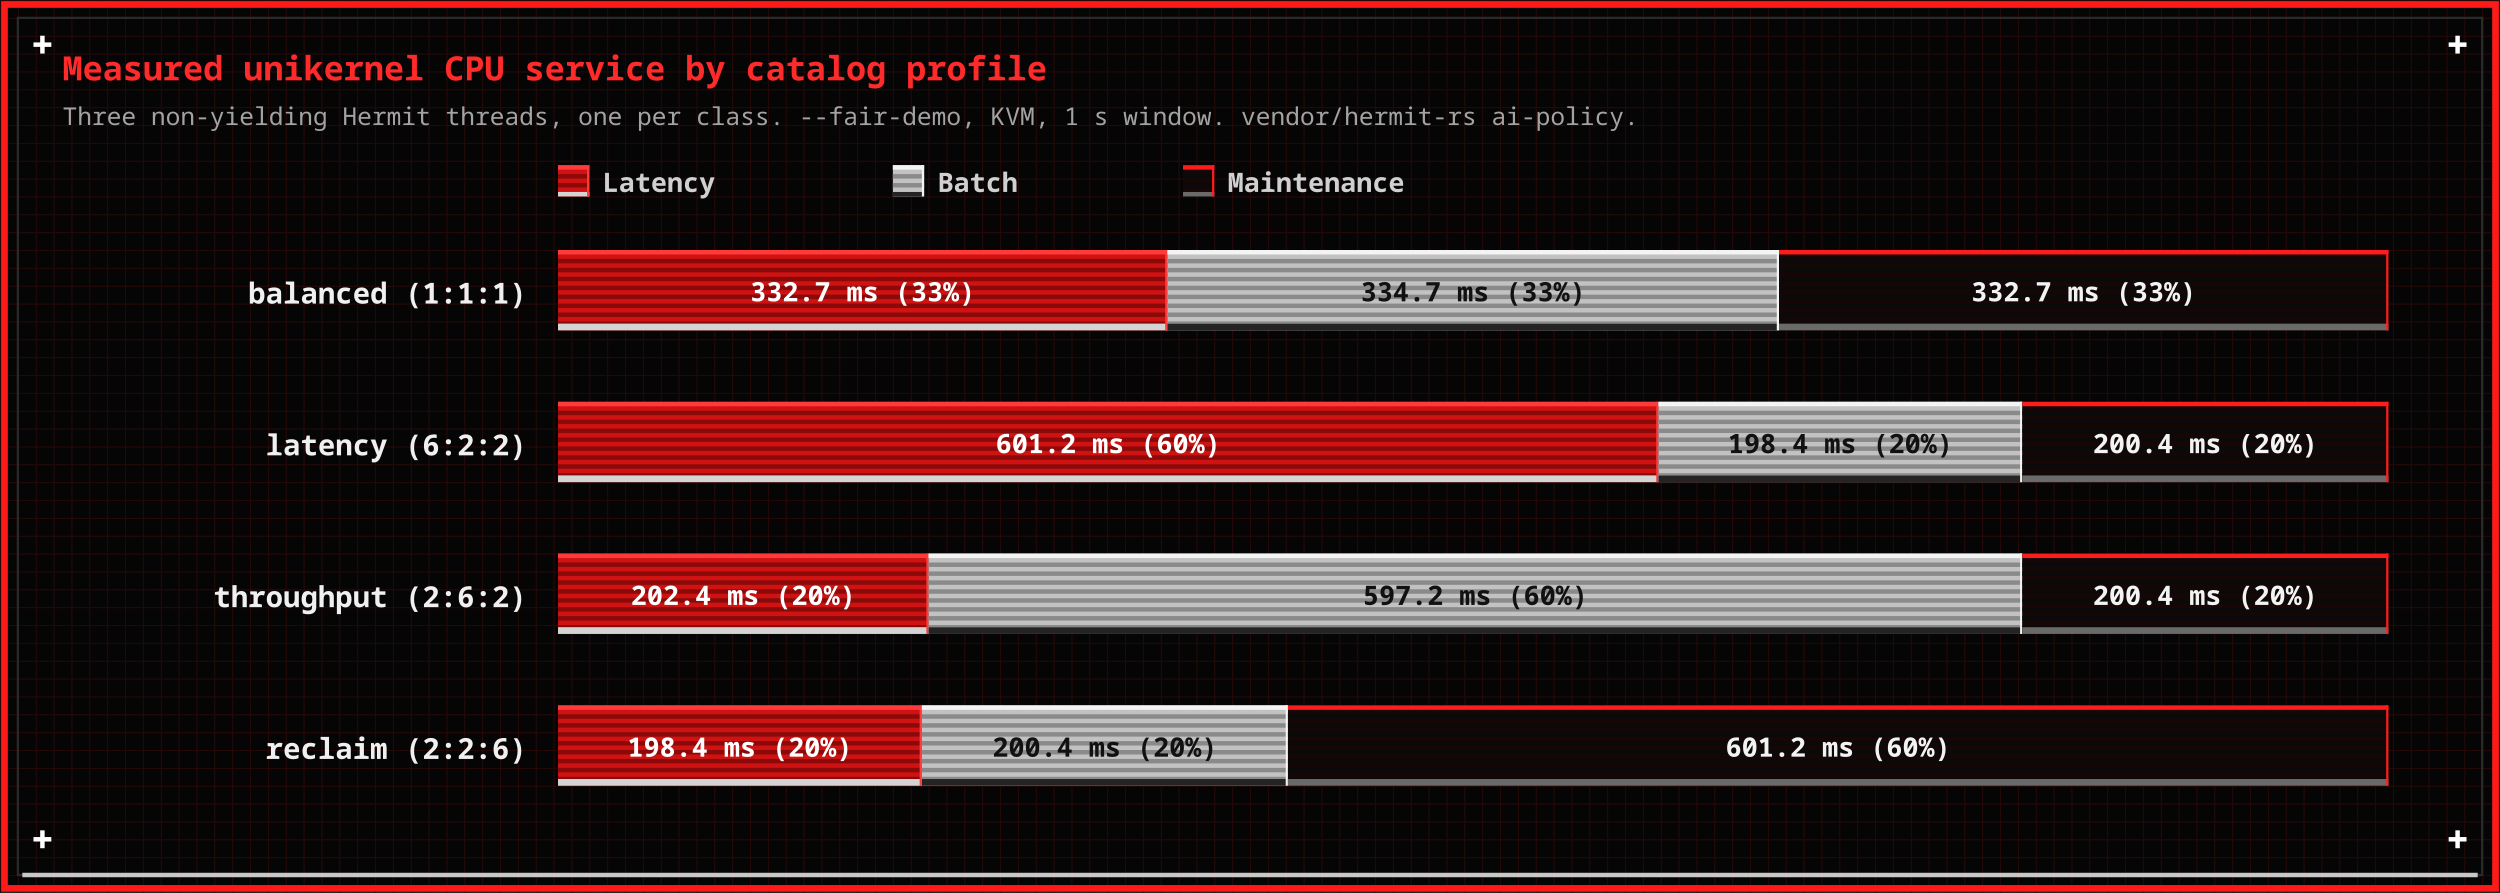
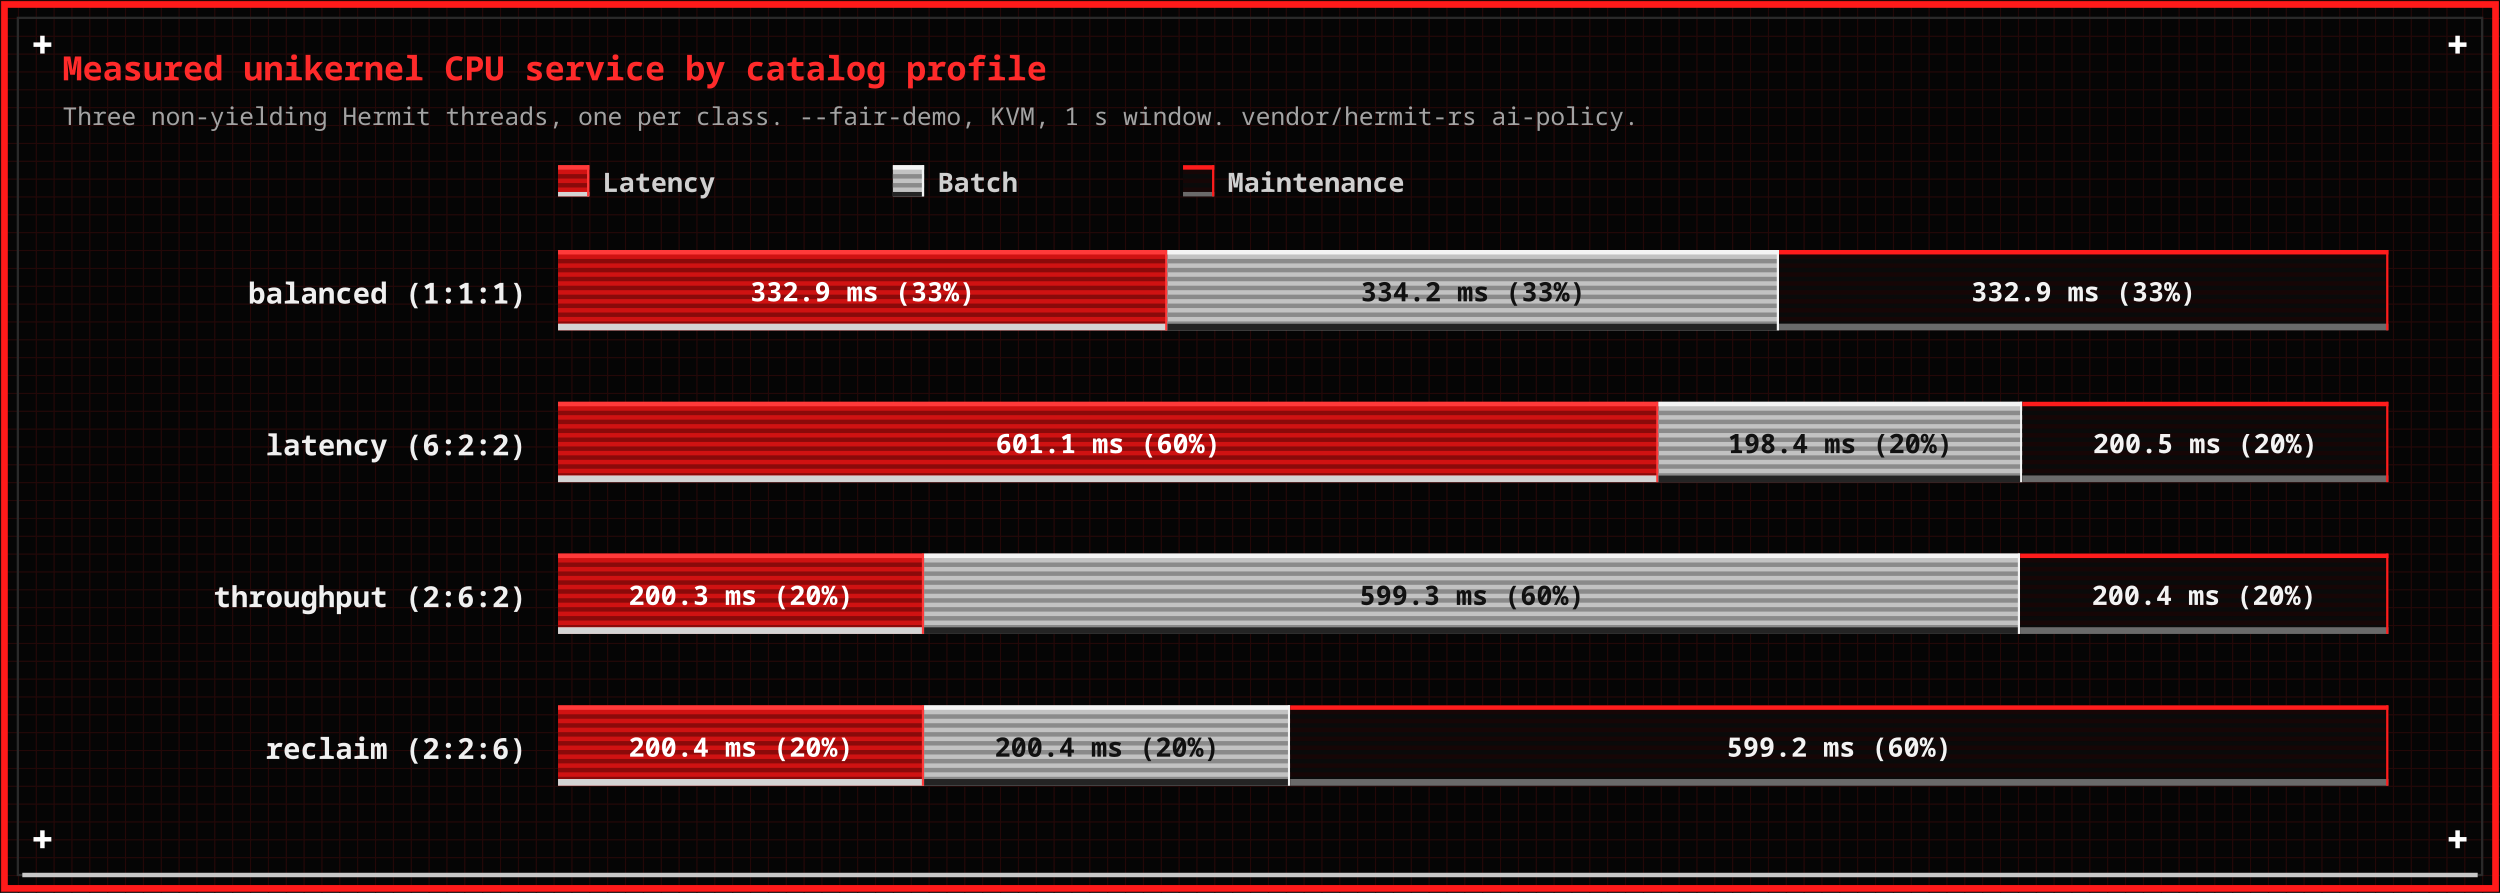
<svg xmlns="http://www.w3.org/2000/svg" width="1120" height="400" viewBox="0 0 1120 400" font-family="'Noto Sans Mono', 'Liberation Mono', ui-monospace, monospace">
  <defs>
    <pattern id="grid" width="8" height="8" patternUnits="userSpaceOnUse">
      <path d="M8 0 H0 V8" fill="none" stroke="#240808" stroke-width="1" />
    </pattern>
  </defs>
  <rect width="1120" height="400" fill="#050505" />
  <rect width="1120" height="400" fill="url(#grid)" />
  <rect x="2" y="2" width="1116" height="396" fill="none" stroke="#ff1a1a" stroke-width="3" />
  <rect x="8" y="8" width="1104" height="384" fill="none" stroke="#2a2a2a" stroke-width="1" />
  <rect x="10" y="391" width="1100" height="2" fill="#c8c8c8" />
  <g fill="#ffffff">
    <rect x="18" y="16" width="2" height="8" />
    <rect x="15" y="19" width="8" height="2" />
    <rect x="1100" y="16" width="2" height="8" />
    <rect x="1097" y="19" width="8" height="2" />
    <rect x="18" y="372" width="2" height="8" />
    <rect x="15" y="375" width="8" height="2" />
    <rect x="1100" y="372" width="2" height="8" />
    <rect x="1097" y="375" width="8" height="2" />
  </g>
  <text x="28" y="36" text-anchor="start" font-size="15" font-weight="800" fill="#ff2a2a">Measured unikernel CPU service by catalog profile</text>
  <text x="28" y="56" text-anchor="start" font-size="11" font-weight="500" fill="#a3a3a3">Three non-yielding Hermit threads, one per class. --fair-demo, KVM, 1 s window. vendor/hermit-rs ai-policy.</text>
  <rect x="250" y="74" width="14" height="14" fill="#d01212" />
  <rect x="250" y="78" width="14" height="2" fill="#8a0a0a" />
  <rect x="250" y="82" width="14" height="2" fill="#8a0a0a" />
  <rect x="250" y="74" width="14" height="2" fill="#ff3a3a" />
  <rect x="250" y="86" width="14" height="2" fill="#d4d4d4" />
  <rect x="263" y="74" width="1" height="14" fill="#ff3a3a" />
  <text x="270" y="86" text-anchor="start" font-size="12" font-weight="600" fill="#d0d0d0">Latency</text>
  <rect x="400" y="74" width="14" height="14" fill="#c2c2c2" />
  <rect x="400" y="78" width="14" height="2" fill="#8a8a8a" />
  <rect x="400" y="82" width="14" height="2" fill="#8a8a8a" />
  <rect x="400" y="74" width="14" height="2" fill="#f4f4f4" />
  <rect x="400" y="86" width="14" height="2" fill="#242424" />
  <rect x="413" y="74" width="1" height="14" fill="#f4f4f4" />
  <text x="420" y="86" text-anchor="start" font-size="12" font-weight="600" fill="#d0d0d0">Batch</text>
  <rect x="530" y="74" width="14" height="14" fill="#160606" />
  <rect x="530" y="78" width="14" height="2" fill="#0a0a0a" />
  <rect x="530" y="82" width="14" height="2" fill="#0a0a0a" />
  <rect x="530" y="74" width="14" height="2" fill="#ff1c1c" />
  <rect x="530" y="86" width="14" height="2" fill="#6a6a6a" />
  <rect x="543" y="74" width="1" height="14" fill="#ff1c1c" />
  <text x="550" y="86" text-anchor="start" font-size="12" font-weight="600" fill="#d0d0d0">Maintenance</text>
  <text x="236" y="136" text-anchor="end" font-size="13" font-weight="700" fill="#f0f0f0">balanced (1:1:1)</text>
  <rect x="250" y="112" width="273" height="36" fill="#d01212" />
  <rect x="250" y="116" width="273" height="2" fill="#8a0a0a" />
  <rect x="250" y="120" width="273" height="2" fill="#8a0a0a" />
  <rect x="250" y="124" width="273" height="2" fill="#8a0a0a" />
  <rect x="250" y="128" width="273" height="2" fill="#8a0a0a" />
  <rect x="250" y="132" width="273" height="2" fill="#8a0a0a" />
  <rect x="250" y="136" width="273" height="2" fill="#8a0a0a" />
  <rect x="250" y="140" width="273" height="2" fill="#8a0a0a" />
  <rect x="250" y="144" width="273" height="1" fill="#8a0a0a" />
  <rect x="250" y="112" width="273" height="2" fill="#ff3a3a" />
  <rect x="250" y="145" width="273" height="3" fill="#d4d4d4" />
  <rect x="522" y="112" width="1" height="36" fill="#ff3a3a" />
-   <text x="386.5" y="135" text-anchor="middle" font-size="12" font-weight="700" fill="#ffffff">332.7 ms (33%)</text>
+   <text x="386.5" y="135" text-anchor="middle" font-size="12" font-weight="700" fill="#ffffff">332.9 ms (33%)</text>
  <rect x="523" y="112" width="274" height="36" fill="#c2c2c2" />
  <rect x="523" y="116" width="274" height="2" fill="#8a8a8a" />
  <rect x="523" y="120" width="274" height="2" fill="#8a8a8a" />
  <rect x="523" y="124" width="274" height="2" fill="#8a8a8a" />
  <rect x="523" y="128" width="274" height="2" fill="#8a8a8a" />
  <rect x="523" y="132" width="274" height="2" fill="#8a8a8a" />
  <rect x="523" y="136" width="274" height="2" fill="#8a8a8a" />
  <rect x="523" y="140" width="274" height="2" fill="#8a8a8a" />
  <rect x="523" y="144" width="274" height="1" fill="#8a8a8a" />
  <rect x="523" y="112" width="274" height="2" fill="#f4f4f4" />
  <rect x="523" y="145" width="274" height="3" fill="#242424" />
  <rect x="796" y="112" width="1" height="36" fill="#f4f4f4" />
-   <text x="660.0" y="135" text-anchor="middle" font-size="12" font-weight="700" fill="#111111">334.7 ms (33%)</text>
+   <text x="660.0" y="135" text-anchor="middle" font-size="12" font-weight="700" fill="#111111">334.2 ms (33%)</text>
  <rect x="797" y="112" width="273" height="36" fill="#160606" />
  <rect x="797" y="116" width="273" height="2" fill="#0a0a0a" />
  <rect x="797" y="120" width="273" height="2" fill="#0a0a0a" />
  <rect x="797" y="124" width="273" height="2" fill="#0a0a0a" />
  <rect x="797" y="128" width="273" height="2" fill="#0a0a0a" />
  <rect x="797" y="132" width="273" height="2" fill="#0a0a0a" />
  <rect x="797" y="136" width="273" height="2" fill="#0a0a0a" />
  <rect x="797" y="140" width="273" height="2" fill="#0a0a0a" />
  <rect x="797" y="144" width="273" height="1" fill="#0a0a0a" />
  <rect x="797" y="112" width="273" height="2" fill="#ff1c1c" />
  <rect x="797" y="145" width="273" height="3" fill="#6a6a6a" />
  <rect x="1069" y="112" width="1" height="36" fill="#ff1c1c" />
-   <text x="933.5" y="135" text-anchor="middle" font-size="12" font-weight="700" fill="#f3f3f3">332.7 ms (33%)</text>
+   <text x="933.5" y="135" text-anchor="middle" font-size="12" font-weight="700" fill="#f3f3f3">332.9 ms (33%)</text>
  <text x="236" y="204" text-anchor="end" font-size="13" font-weight="700" fill="#f0f0f0">latency (6:2:2)</text>
  <rect x="250" y="180" width="493" height="36" fill="#d01212" />
  <rect x="250" y="184" width="493" height="2" fill="#8a0a0a" />
  <rect x="250" y="188" width="493" height="2" fill="#8a0a0a" />
  <rect x="250" y="192" width="493" height="2" fill="#8a0a0a" />
  <rect x="250" y="196" width="493" height="2" fill="#8a0a0a" />
  <rect x="250" y="200" width="493" height="2" fill="#8a0a0a" />
  <rect x="250" y="204" width="493" height="2" fill="#8a0a0a" />
  <rect x="250" y="208" width="493" height="2" fill="#8a0a0a" />
  <rect x="250" y="212" width="493" height="1" fill="#8a0a0a" />
  <rect x="250" y="180" width="493" height="2" fill="#ff3a3a" />
  <rect x="250" y="213" width="493" height="3" fill="#d4d4d4" />
  <rect x="742" y="180" width="1" height="36" fill="#ff3a3a" />
-   <text x="496.5" y="203" text-anchor="middle" font-size="12" font-weight="700" fill="#ffffff">601.2 ms (60%)</text>
+   <text x="496.5" y="203" text-anchor="middle" font-size="12" font-weight="700" fill="#ffffff">601.1 ms (60%)</text>
  <rect x="743" y="180" width="163" height="36" fill="#c2c2c2" />
  <rect x="743" y="184" width="163" height="2" fill="#8a8a8a" />
  <rect x="743" y="188" width="163" height="2" fill="#8a8a8a" />
  <rect x="743" y="192" width="163" height="2" fill="#8a8a8a" />
  <rect x="743" y="196" width="163" height="2" fill="#8a8a8a" />
  <rect x="743" y="200" width="163" height="2" fill="#8a8a8a" />
  <rect x="743" y="204" width="163" height="2" fill="#8a8a8a" />
  <rect x="743" y="208" width="163" height="2" fill="#8a8a8a" />
  <rect x="743" y="212" width="163" height="1" fill="#8a8a8a" />
  <rect x="743" y="180" width="163" height="2" fill="#f4f4f4" />
  <rect x="743" y="213" width="163" height="3" fill="#242424" />
  <rect x="905" y="180" width="1" height="36" fill="#f4f4f4" />
  <text x="824.5" y="203" text-anchor="middle" font-size="12" font-weight="700" fill="#111111">198.4 ms (20%)</text>
  <rect x="906" y="180" width="164" height="36" fill="#160606" />
  <rect x="906" y="184" width="164" height="2" fill="#0a0a0a" />
  <rect x="906" y="188" width="164" height="2" fill="#0a0a0a" />
  <rect x="906" y="192" width="164" height="2" fill="#0a0a0a" />
  <rect x="906" y="196" width="164" height="2" fill="#0a0a0a" />
  <rect x="906" y="200" width="164" height="2" fill="#0a0a0a" />
  <rect x="906" y="204" width="164" height="2" fill="#0a0a0a" />
  <rect x="906" y="208" width="164" height="2" fill="#0a0a0a" />
  <rect x="906" y="212" width="164" height="1" fill="#0a0a0a" />
  <rect x="906" y="180" width="164" height="2" fill="#ff1c1c" />
  <rect x="906" y="213" width="164" height="3" fill="#6a6a6a" />
  <rect x="1069" y="180" width="1" height="36" fill="#ff1c1c" />
-   <text x="988.0" y="203" text-anchor="middle" font-size="12" font-weight="700" fill="#f3f3f3">200.4 ms (20%)</text>
+   <text x="988.0" y="203" text-anchor="middle" font-size="12" font-weight="700" fill="#f3f3f3">200.5 ms (20%)</text>
  <text x="236" y="272" text-anchor="end" font-size="13" font-weight="700" fill="#f0f0f0">throughput (2:6:2)</text>
-   <rect x="250" y="248" width="166" height="36" fill="#d01212" />
-   <rect x="250" y="252" width="166" height="2" fill="#8a0a0a" />
-   <rect x="250" y="256" width="166" height="2" fill="#8a0a0a" />
-   <rect x="250" y="260" width="166" height="2" fill="#8a0a0a" />
-   <rect x="250" y="264" width="166" height="2" fill="#8a0a0a" />
-   <rect x="250" y="268" width="166" height="2" fill="#8a0a0a" />
-   <rect x="250" y="272" width="166" height="2" fill="#8a0a0a" />
-   <rect x="250" y="276" width="166" height="2" fill="#8a0a0a" />
-   <rect x="250" y="280" width="166" height="1" fill="#8a0a0a" />
-   <rect x="250" y="248" width="166" height="2" fill="#ff3a3a" />
-   <rect x="250" y="281" width="166" height="3" fill="#d4d4d4" />
-   <rect x="415" y="248" width="1" height="36" fill="#ff3a3a" />
-   <text x="333.0" y="271" text-anchor="middle" font-size="12" font-weight="700" fill="#ffffff">202.4 ms (20%)</text>
-   <rect x="416" y="248" width="490" height="36" fill="#c2c2c2" />
-   <rect x="416" y="252" width="490" height="2" fill="#8a8a8a" />
-   <rect x="416" y="256" width="490" height="2" fill="#8a8a8a" />
-   <rect x="416" y="260" width="490" height="2" fill="#8a8a8a" />
-   <rect x="416" y="264" width="490" height="2" fill="#8a8a8a" />
-   <rect x="416" y="268" width="490" height="2" fill="#8a8a8a" />
-   <rect x="416" y="272" width="490" height="2" fill="#8a8a8a" />
-   <rect x="416" y="276" width="490" height="2" fill="#8a8a8a" />
-   <rect x="416" y="280" width="490" height="1" fill="#8a8a8a" />
-   <rect x="416" y="248" width="490" height="2" fill="#f4f4f4" />
-   <rect x="416" y="281" width="490" height="3" fill="#242424" />
-   <rect x="905" y="248" width="1" height="36" fill="#f4f4f4" />
-   <text x="661.0" y="271" text-anchor="middle" font-size="12" font-weight="700" fill="#111111">597.2 ms (60%)</text>
-   <rect x="906" y="248" width="164" height="36" fill="#160606" />
-   <rect x="906" y="252" width="164" height="2" fill="#0a0a0a" />
-   <rect x="906" y="256" width="164" height="2" fill="#0a0a0a" />
-   <rect x="906" y="260" width="164" height="2" fill="#0a0a0a" />
-   <rect x="906" y="264" width="164" height="2" fill="#0a0a0a" />
-   <rect x="906" y="268" width="164" height="2" fill="#0a0a0a" />
-   <rect x="906" y="272" width="164" height="2" fill="#0a0a0a" />
-   <rect x="906" y="276" width="164" height="2" fill="#0a0a0a" />
-   <rect x="906" y="280" width="164" height="1" fill="#0a0a0a" />
-   <rect x="906" y="248" width="164" height="2" fill="#ff1c1c" />
-   <rect x="906" y="281" width="164" height="3" fill="#6a6a6a" />
+   <rect x="250" y="248" width="164" height="36" fill="#d01212" />
+   <rect x="250" y="252" width="164" height="2" fill="#8a0a0a" />
+   <rect x="250" y="256" width="164" height="2" fill="#8a0a0a" />
+   <rect x="250" y="260" width="164" height="2" fill="#8a0a0a" />
+   <rect x="250" y="264" width="164" height="2" fill="#8a0a0a" />
+   <rect x="250" y="268" width="164" height="2" fill="#8a0a0a" />
+   <rect x="250" y="272" width="164" height="2" fill="#8a0a0a" />
+   <rect x="250" y="276" width="164" height="2" fill="#8a0a0a" />
+   <rect x="250" y="280" width="164" height="1" fill="#8a0a0a" />
+   <rect x="250" y="248" width="164" height="2" fill="#ff3a3a" />
+   <rect x="250" y="281" width="164" height="3" fill="#d4d4d4" />
+   <rect x="413" y="248" width="1" height="36" fill="#ff3a3a" />
+   <text x="332.0" y="271" text-anchor="middle" font-size="12" font-weight="700" fill="#ffffff">200.3 ms (20%)</text>
+   <rect x="414" y="248" width="491" height="36" fill="#c2c2c2" />
+   <rect x="414" y="252" width="491" height="2" fill="#8a8a8a" />
+   <rect x="414" y="256" width="491" height="2" fill="#8a8a8a" />
+   <rect x="414" y="260" width="491" height="2" fill="#8a8a8a" />
+   <rect x="414" y="264" width="491" height="2" fill="#8a8a8a" />
+   <rect x="414" y="268" width="491" height="2" fill="#8a8a8a" />
+   <rect x="414" y="272" width="491" height="2" fill="#8a8a8a" />
+   <rect x="414" y="276" width="491" height="2" fill="#8a8a8a" />
+   <rect x="414" y="280" width="491" height="1" fill="#8a8a8a" />
+   <rect x="414" y="248" width="491" height="2" fill="#f4f4f4" />
+   <rect x="414" y="281" width="491" height="3" fill="#242424" />
+   <rect x="904" y="248" width="1" height="36" fill="#f4f4f4" />
+   <text x="659.5" y="271" text-anchor="middle" font-size="12" font-weight="700" fill="#111111">599.3 ms (60%)</text>
+   <rect x="905" y="248" width="165" height="36" fill="#160606" />
+   <rect x="905" y="252" width="165" height="2" fill="#0a0a0a" />
+   <rect x="905" y="256" width="165" height="2" fill="#0a0a0a" />
+   <rect x="905" y="260" width="165" height="2" fill="#0a0a0a" />
+   <rect x="905" y="264" width="165" height="2" fill="#0a0a0a" />
+   <rect x="905" y="268" width="165" height="2" fill="#0a0a0a" />
+   <rect x="905" y="272" width="165" height="2" fill="#0a0a0a" />
+   <rect x="905" y="276" width="165" height="2" fill="#0a0a0a" />
+   <rect x="905" y="280" width="165" height="1" fill="#0a0a0a" />
+   <rect x="905" y="248" width="165" height="2" fill="#ff1c1c" />
+   <rect x="905" y="281" width="165" height="3" fill="#6a6a6a" />
  <rect x="1069" y="248" width="1" height="36" fill="#ff1c1c" />
-   <text x="988.0" y="271" text-anchor="middle" font-size="12" font-weight="700" fill="#f3f3f3">200.4 ms (20%)</text>
+   <text x="987.5" y="271" text-anchor="middle" font-size="12" font-weight="700" fill="#f3f3f3">200.4 ms (20%)</text>
  <text x="236" y="340" text-anchor="end" font-size="13" font-weight="700" fill="#f0f0f0">reclaim (2:2:6)</text>
-   <rect x="250" y="316" width="163" height="36" fill="#d01212" />
-   <rect x="250" y="320" width="163" height="2" fill="#8a0a0a" />
-   <rect x="250" y="324" width="163" height="2" fill="#8a0a0a" />
-   <rect x="250" y="328" width="163" height="2" fill="#8a0a0a" />
-   <rect x="250" y="332" width="163" height="2" fill="#8a0a0a" />
-   <rect x="250" y="336" width="163" height="2" fill="#8a0a0a" />
-   <rect x="250" y="340" width="163" height="2" fill="#8a0a0a" />
-   <rect x="250" y="344" width="163" height="2" fill="#8a0a0a" />
-   <rect x="250" y="348" width="163" height="1" fill="#8a0a0a" />
-   <rect x="250" y="316" width="163" height="2" fill="#ff3a3a" />
-   <rect x="250" y="349" width="163" height="3" fill="#d4d4d4" />
-   <rect x="412" y="316" width="1" height="36" fill="#ff3a3a" />
-   <text x="331.5" y="339" text-anchor="middle" font-size="12" font-weight="700" fill="#ffffff">198.4 ms (20%)</text>
-   <rect x="413" y="316" width="164" height="36" fill="#c2c2c2" />
-   <rect x="413" y="320" width="164" height="2" fill="#8a8a8a" />
-   <rect x="413" y="324" width="164" height="2" fill="#8a8a8a" />
-   <rect x="413" y="328" width="164" height="2" fill="#8a8a8a" />
-   <rect x="413" y="332" width="164" height="2" fill="#8a8a8a" />
-   <rect x="413" y="336" width="164" height="2" fill="#8a8a8a" />
-   <rect x="413" y="340" width="164" height="2" fill="#8a8a8a" />
-   <rect x="413" y="344" width="164" height="2" fill="#8a8a8a" />
-   <rect x="413" y="348" width="164" height="1" fill="#8a8a8a" />
-   <rect x="413" y="316" width="164" height="2" fill="#f4f4f4" />
-   <rect x="413" y="349" width="164" height="3" fill="#242424" />
-   <rect x="576" y="316" width="1" height="36" fill="#f4f4f4" />
-   <text x="495.0" y="339" text-anchor="middle" font-size="12" font-weight="700" fill="#111111">200.4 ms (20%)</text>
-   <rect x="577" y="316" width="493" height="36" fill="#160606" />
-   <rect x="577" y="320" width="493" height="2" fill="#0a0a0a" />
-   <rect x="577" y="324" width="493" height="2" fill="#0a0a0a" />
-   <rect x="577" y="328" width="493" height="2" fill="#0a0a0a" />
-   <rect x="577" y="332" width="493" height="2" fill="#0a0a0a" />
-   <rect x="577" y="336" width="493" height="2" fill="#0a0a0a" />
-   <rect x="577" y="340" width="493" height="2" fill="#0a0a0a" />
-   <rect x="577" y="344" width="493" height="2" fill="#0a0a0a" />
-   <rect x="577" y="348" width="493" height="1" fill="#0a0a0a" />
-   <rect x="577" y="316" width="493" height="2" fill="#ff1c1c" />
-   <rect x="577" y="349" width="493" height="3" fill="#6a6a6a" />
+   <rect x="250" y="316" width="164" height="36" fill="#d01212" />
+   <rect x="250" y="320" width="164" height="2" fill="#8a0a0a" />
+   <rect x="250" y="324" width="164" height="2" fill="#8a0a0a" />
+   <rect x="250" y="328" width="164" height="2" fill="#8a0a0a" />
+   <rect x="250" y="332" width="164" height="2" fill="#8a0a0a" />
+   <rect x="250" y="336" width="164" height="2" fill="#8a0a0a" />
+   <rect x="250" y="340" width="164" height="2" fill="#8a0a0a" />
+   <rect x="250" y="344" width="164" height="2" fill="#8a0a0a" />
+   <rect x="250" y="348" width="164" height="1" fill="#8a0a0a" />
+   <rect x="250" y="316" width="164" height="2" fill="#ff3a3a" />
+   <rect x="250" y="349" width="164" height="3" fill="#d4d4d4" />
+   <rect x="413" y="316" width="1" height="36" fill="#ff3a3a" />
+   <text x="332.0" y="339" text-anchor="middle" font-size="12" font-weight="700" fill="#ffffff">200.4 ms (20%)</text>
+   <rect x="414" y="316" width="164" height="36" fill="#c2c2c2" />
+   <rect x="414" y="320" width="164" height="2" fill="#8a8a8a" />
+   <rect x="414" y="324" width="164" height="2" fill="#8a8a8a" />
+   <rect x="414" y="328" width="164" height="2" fill="#8a8a8a" />
+   <rect x="414" y="332" width="164" height="2" fill="#8a8a8a" />
+   <rect x="414" y="336" width="164" height="2" fill="#8a8a8a" />
+   <rect x="414" y="340" width="164" height="2" fill="#8a8a8a" />
+   <rect x="414" y="344" width="164" height="2" fill="#8a8a8a" />
+   <rect x="414" y="348" width="164" height="1" fill="#8a8a8a" />
+   <rect x="414" y="316" width="164" height="2" fill="#f4f4f4" />
+   <rect x="414" y="349" width="164" height="3" fill="#242424" />
+   <rect x="577" y="316" width="1" height="36" fill="#f4f4f4" />
+   <text x="496.0" y="339" text-anchor="middle" font-size="12" font-weight="700" fill="#111111">200.4 ms (20%)</text>
+   <rect x="578" y="316" width="492" height="36" fill="#160606" />
+   <rect x="578" y="320" width="492" height="2" fill="#0a0a0a" />
+   <rect x="578" y="324" width="492" height="2" fill="#0a0a0a" />
+   <rect x="578" y="328" width="492" height="2" fill="#0a0a0a" />
+   <rect x="578" y="332" width="492" height="2" fill="#0a0a0a" />
+   <rect x="578" y="336" width="492" height="2" fill="#0a0a0a" />
+   <rect x="578" y="340" width="492" height="2" fill="#0a0a0a" />
+   <rect x="578" y="344" width="492" height="2" fill="#0a0a0a" />
+   <rect x="578" y="348" width="492" height="1" fill="#0a0a0a" />
+   <rect x="578" y="316" width="492" height="2" fill="#ff1c1c" />
+   <rect x="578" y="349" width="492" height="3" fill="#6a6a6a" />
  <rect x="1069" y="316" width="1" height="36" fill="#ff1c1c" />
-   <text x="823.5" y="339" text-anchor="middle" font-size="12" font-weight="700" fill="#f3f3f3">601.2 ms (60%)</text>
+   <text x="824.0" y="339" text-anchor="middle" font-size="12" font-weight="700" fill="#f3f3f3">599.2 ms (60%)</text>
</svg>
